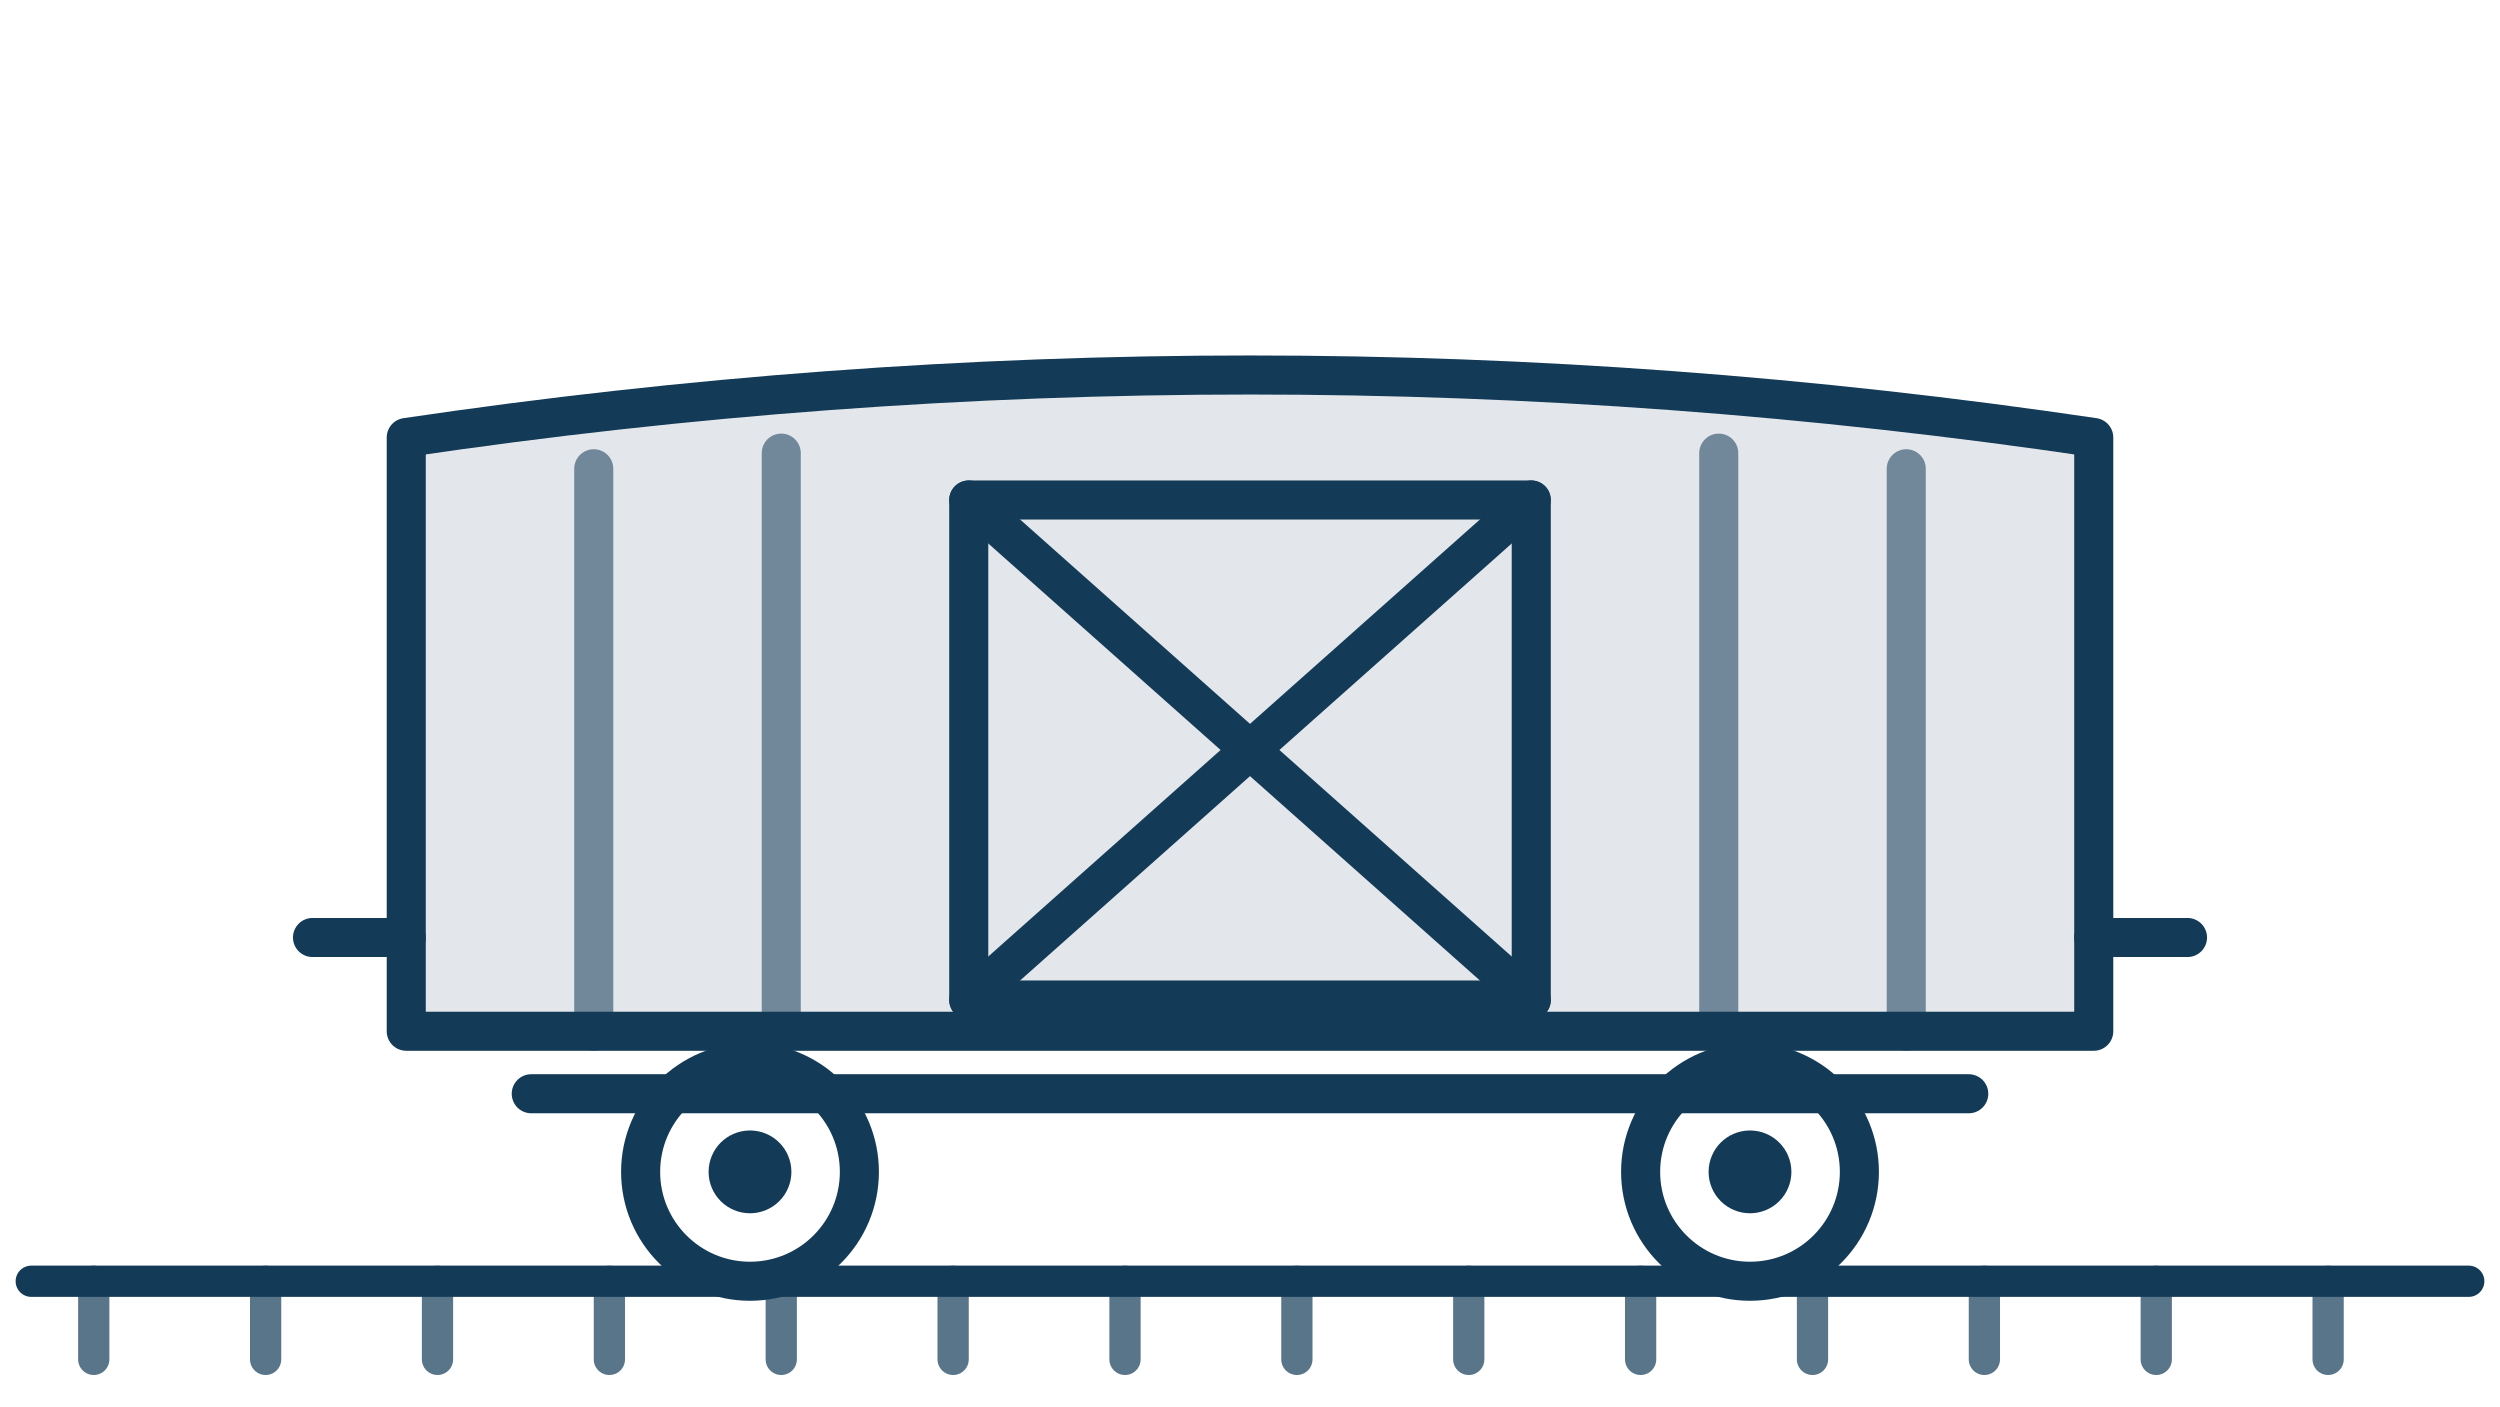
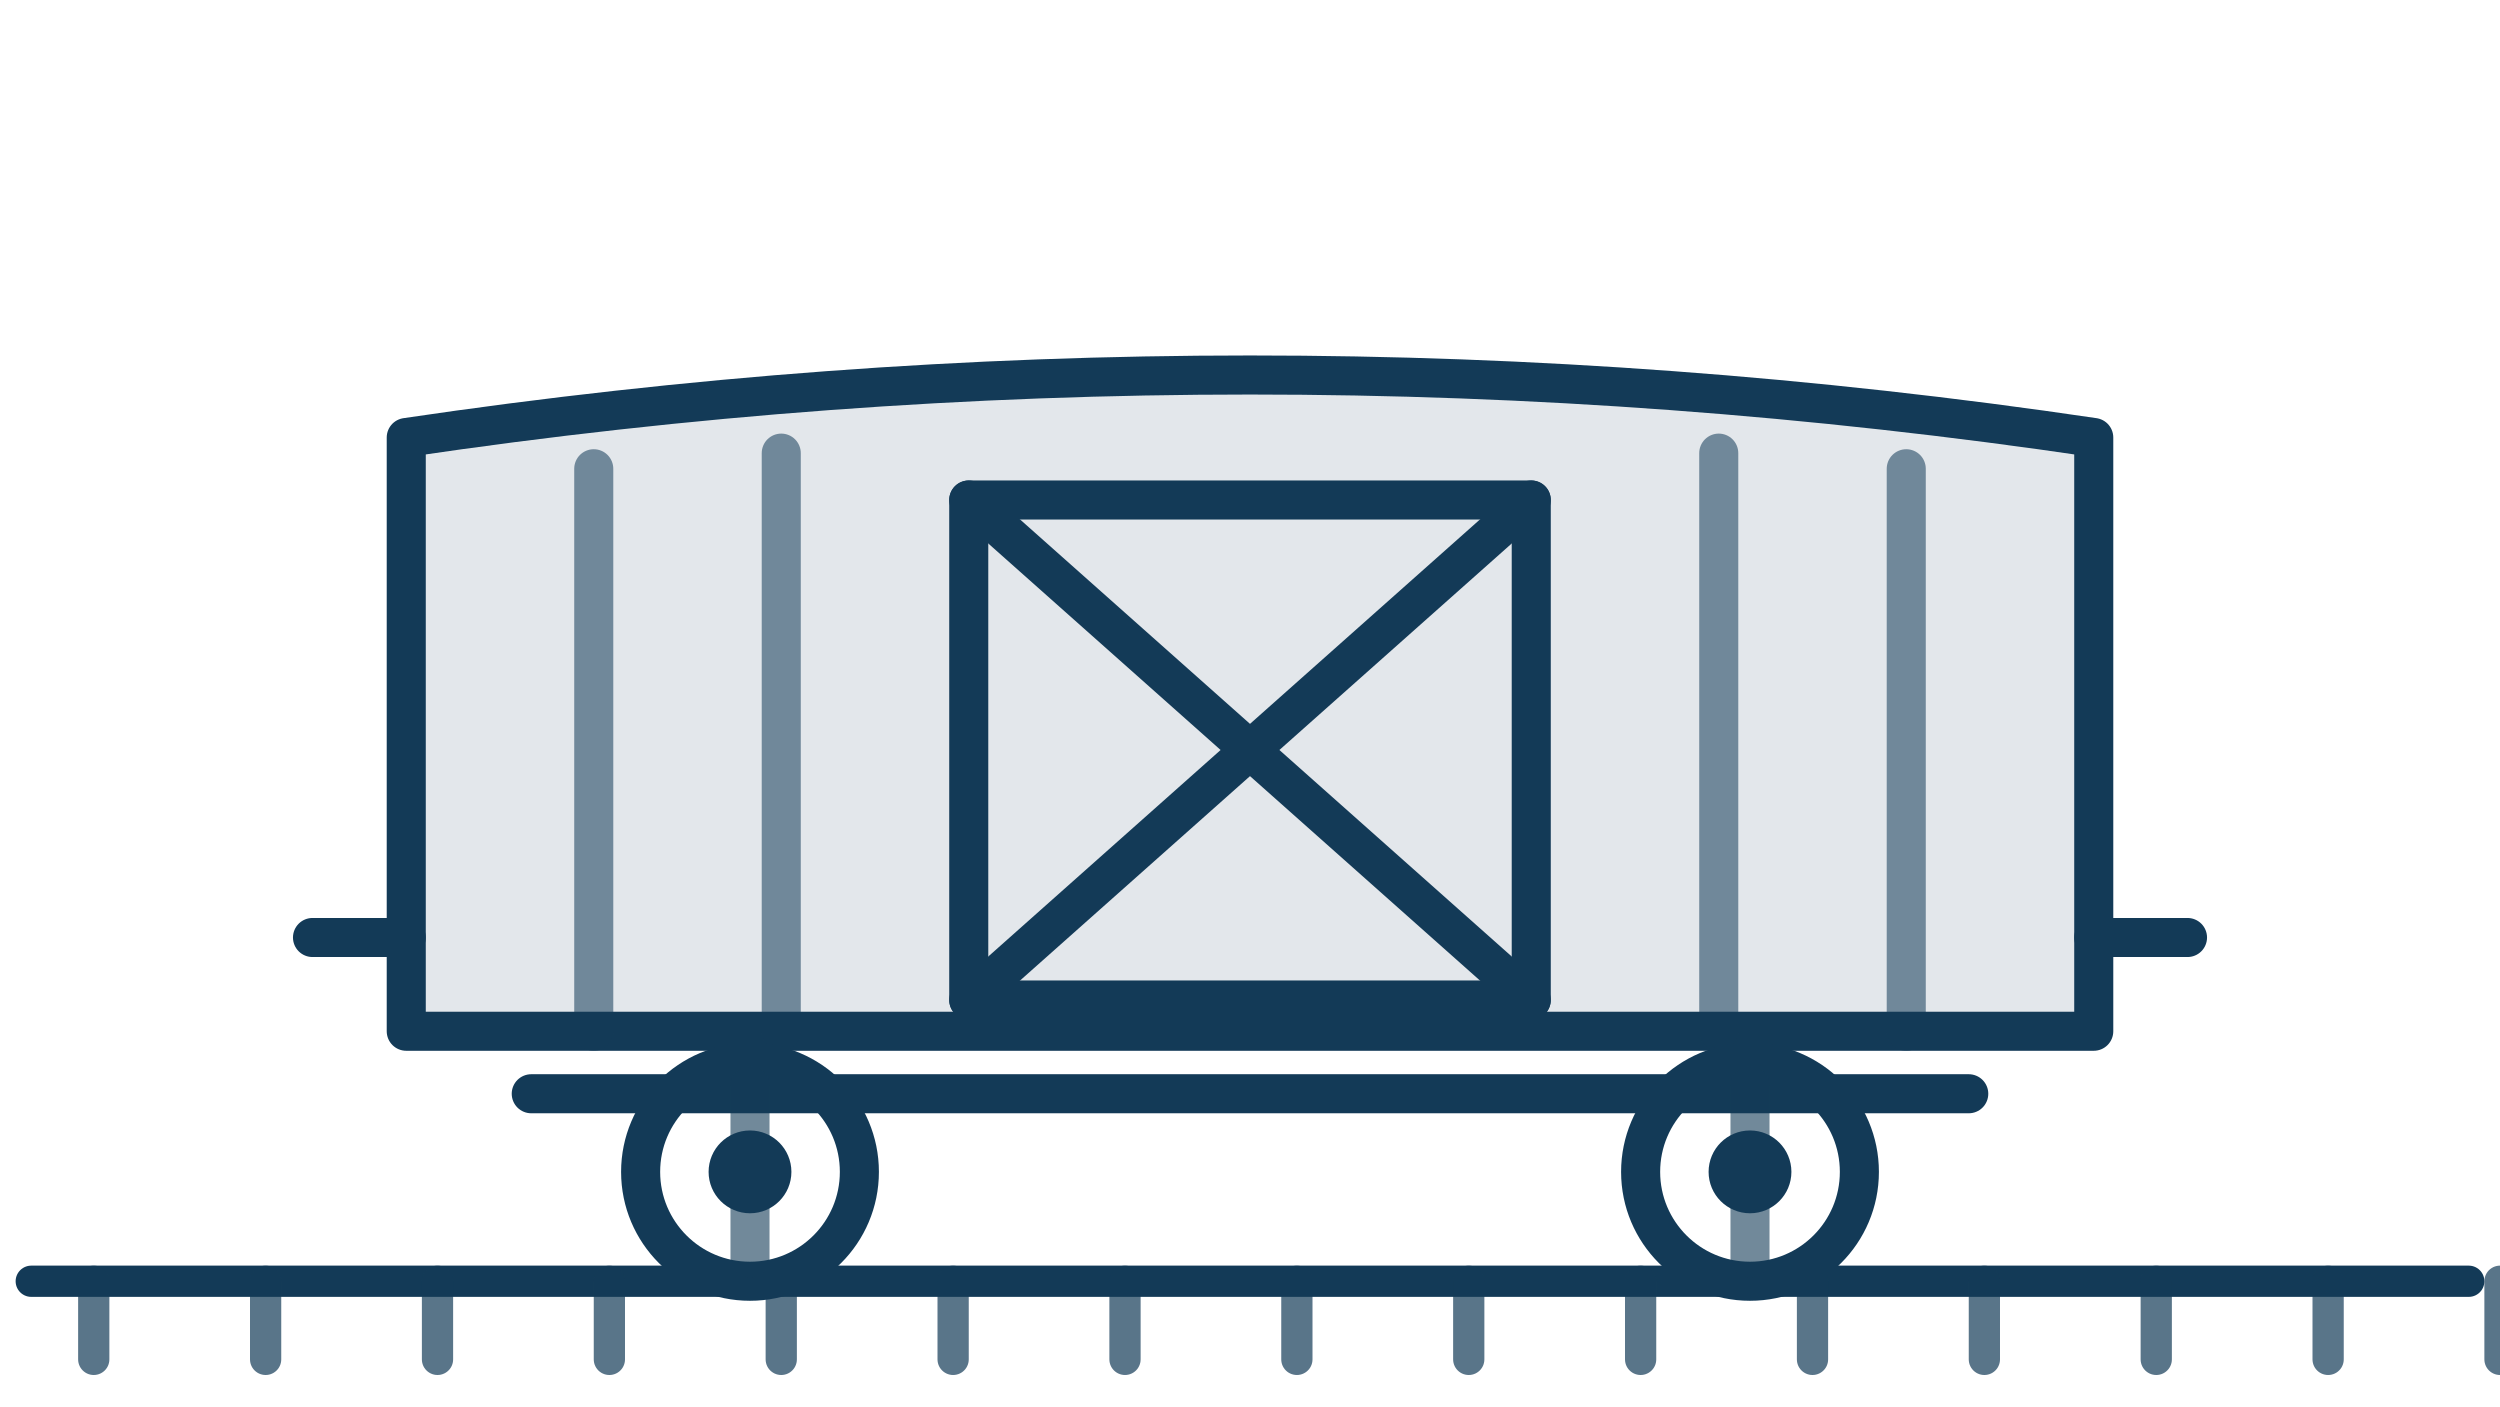
<svg xmlns="http://www.w3.org/2000/svg" viewBox="0 0 160 90" width="480" height="270">
  <g fill="none" stroke="#133a57" stroke-width="2.5" stroke-linecap="round" stroke-linejoin="round" color="#133a57">
    <g class="art-track" stroke-width="2">
      <path d="M2 82H158" />
-       <path d="M6 82v5" opacity="0.7" />
-       <path d="M17 82v5" opacity="0.7" />
-       <path d="M28 82v5" opacity="0.7" />
-       <path d="M39 82v5" opacity="0.7" />
-       <path d="M50 82v5" opacity="0.7" />
-       <path d="M61 82v5" opacity="0.7" />
-       <path d="M72 82v5" opacity="0.7" />
-       <path d="M83 82v5" opacity="0.7" />
-       <path d="M94 82v5" opacity="0.7" />
-       <path d="M105 82v5" opacity="0.7" />
-       <path d="M116 82v5" opacity="0.7" />
-       <path d="M127 82v5" opacity="0.7" />
-       <path d="M138 82v5" opacity="0.7" />
-       <path d="M149 82v5" opacity="0.7" />
+       <g class="art-sleepers">
+         <path d="M6 82v5" opacity="0.7" />
+         <path d="M17 82v5" opacity="0.7" />
+         <path d="M28 82v5" opacity="0.7" />
+         <path d="M39 82v5" opacity="0.7" />
+         <path d="M50 82v5" opacity="0.7" />
+         <path d="M61 82v5" opacity="0.7" />
+         <path d="M72 82v5" opacity="0.7" />
+         <path d="M83 82v5" opacity="0.7" />
+         <path d="M94 82v5" opacity="0.7" />
+         <path d="M105 82v5" opacity="0.7" />
+         <path d="M116 82v5" opacity="0.7" />
+         <path d="M127 82v5" opacity="0.7" />
+         <path d="M138 82v5" opacity="0.7" />
+         <path d="M149 82v5" opacity="0.7" />
+         <path d="M160 82v5" opacity="0.7" />
+       </g>
    </g>
    <g class="art-move">
      <path d="M26 66V28q54-8 108 0v38z" fill="#133a57" fill-opacity="0.12" />
      <path d="M38 30v36M50 29v37M110 29v37M122 30v36" opacity="0.55" />
      <rect x="62" y="32" width="36" height="32" />
      <path d="M62 32l36 32M98 32L62 64" />
      <path d="M20 60h6M134 60h6" />
      <path d="M34 70h92" />
-       <g>
+       <g class="art-wheel">
        <circle cx="48" cy="75" r="7" />
+         <path d="M48 69.5v11" opacity="0.6" />
        <circle cx="48" cy="75" r="1.4" fill="#133a57" />
      </g>
-       <g>
+       <g class="art-wheel">
        <circle cx="112" cy="75" r="7" />
+         <path d="M112 69.5v11" opacity="0.6" />
        <circle cx="112" cy="75" r="1.4" fill="#133a57" />
      </g>
    </g>
  </g>
</svg>
